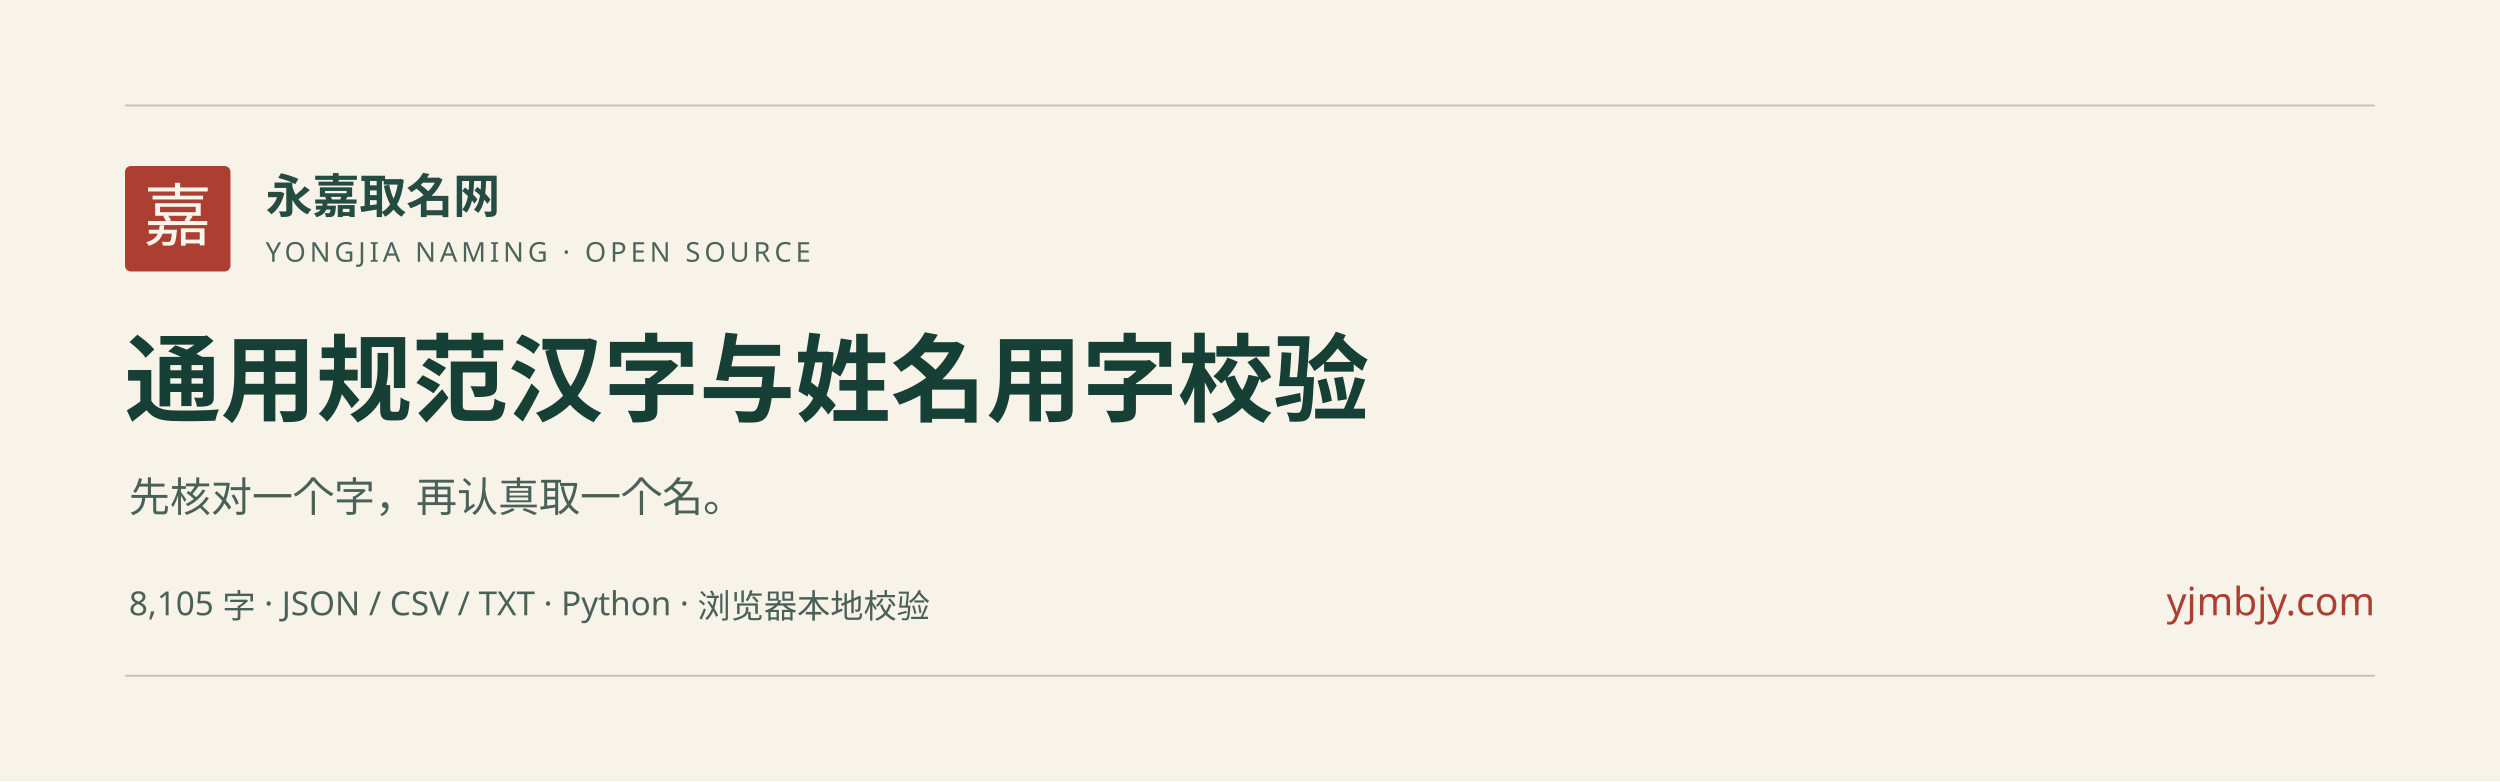
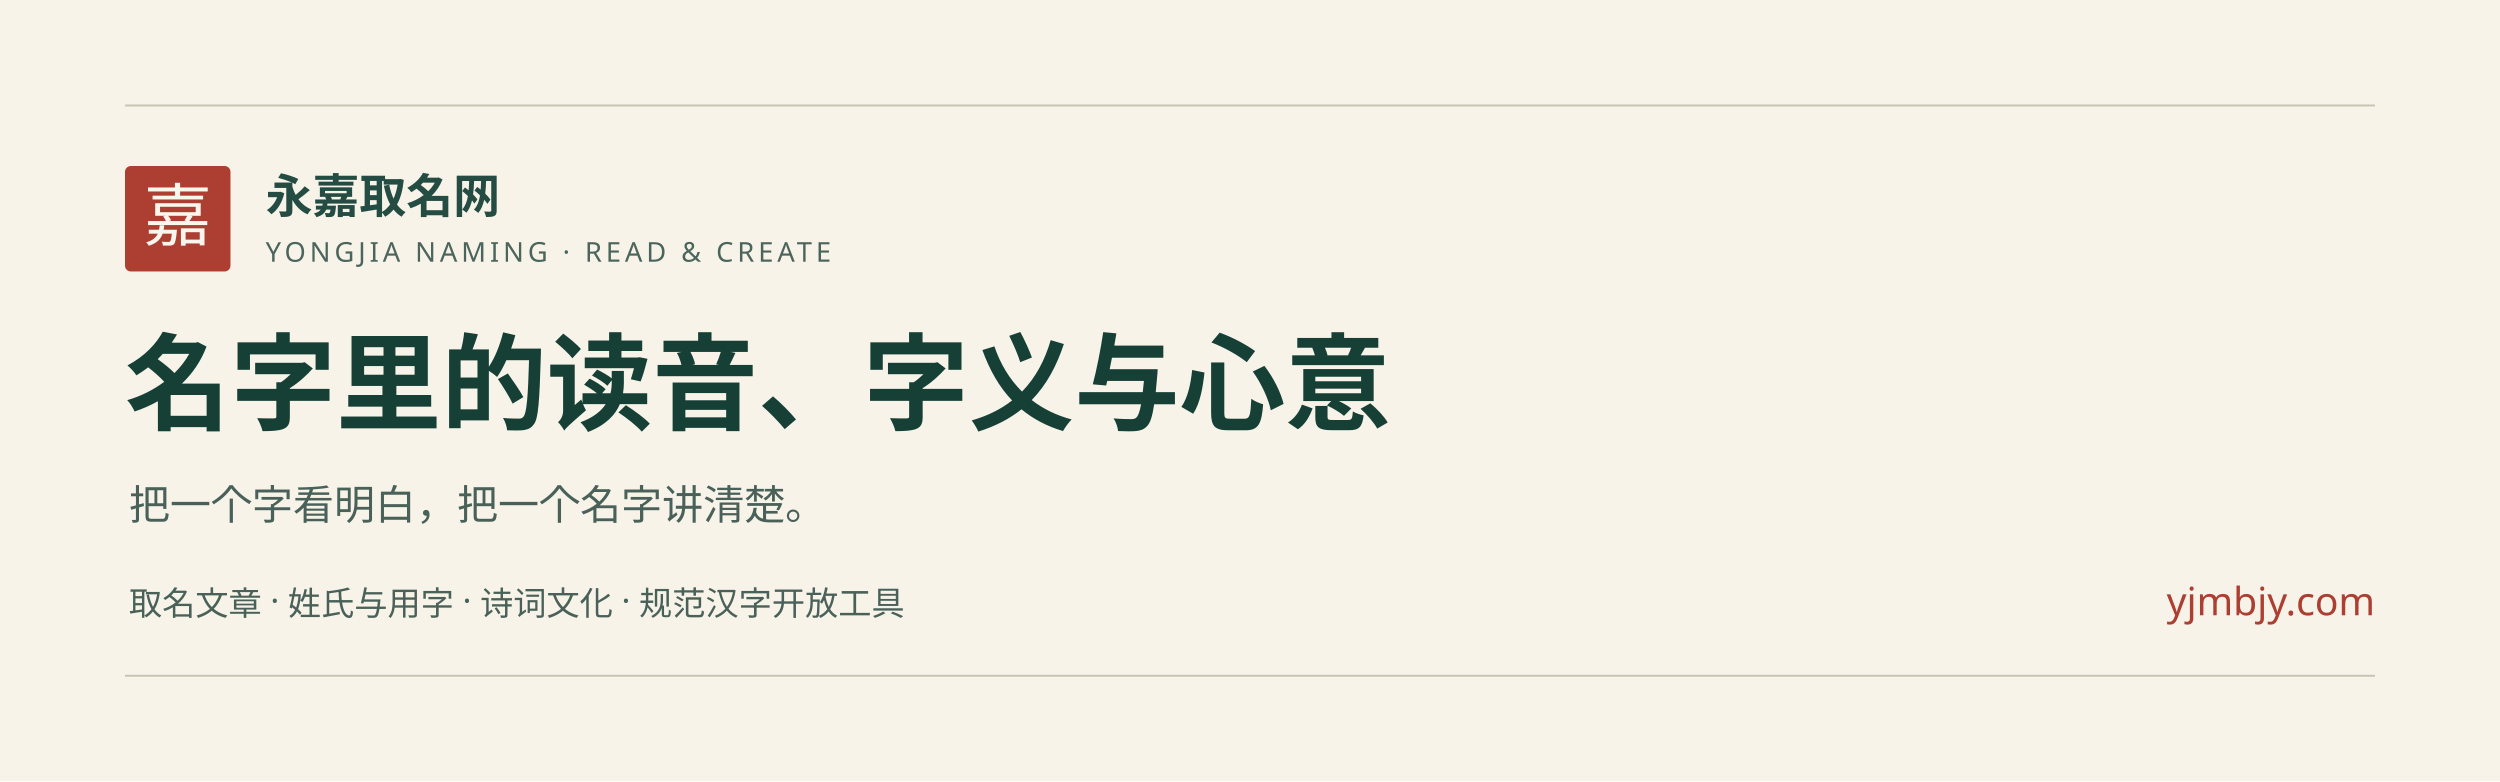
<svg xmlns="http://www.w3.org/2000/svg" width="1280" height="400" viewBox="0 0 1280 400" role="img" aria-labelledby="title desc">
  <rect width="1280" height="400" fill="#f7f3e9" />
  <path d="M64 54H1216M64 346H1216" stroke="#c8c4b3" />
  <rect x="64" y="85" width="54" height="54" rx="3" fill="#ad3e32" />
  <text x="91" y="123" text-anchor="middle" font-size="35" fill="#faf6ed" font-family="serif">嘉</text>
  <text x="136" y="109" fill="#244c43" font-family="serif" font-size="24" font-weight="bold">永嘉取名网</text>
-   <text x="136" y="134" fill="#4c655c" font-family="sans-serif" font-size="14" letter-spacing="2">YONGJIA NAMING · OPEN SOURCE</text>
-   <text x="64" y="212" fill="#163f36" font-family="serif" font-size="49" font-weight="bold">通用规范汉字与姓名用字校验</text>
-   <text x="66" y="262" fill="#496159" font-family="sans-serif" font-size="21">先核对一个字，再认真取一个名。</text>
-   <text x="66" y="315" fill="#496159" font-family="sans-serif" font-size="17">8,105 字 · JSON / CSV / TXT · Python · 浏览器本地校验</text>
+   <text x="136" y="134" fill="#4c655c" font-family="sans-serif" font-size="14" letter-spacing="2">YONGJIA NAMING · READ &amp; CREATE</text>
+   <text x="64" y="216" fill="#163f36" font-family="serif" font-size="54" font-weight="bold">名字里的读音、字义与心意</text>
+   <text x="66" y="266" fill="#496159" font-family="sans-serif" font-size="21">把一个字看明白，把一个名字讲清楚。</text>
+   <text x="66" y="315" fill="#496159" font-family="sans-serif" font-size="17">取名文章 · 姓氏与用字 · 诗词文化 · 规范汉字开放工具</text>
  <text x="1216" y="315" text-anchor="end" fill="#ad3e32" font-family="sans-serif" font-size="20">yjmbjy.com</text>
</svg>
